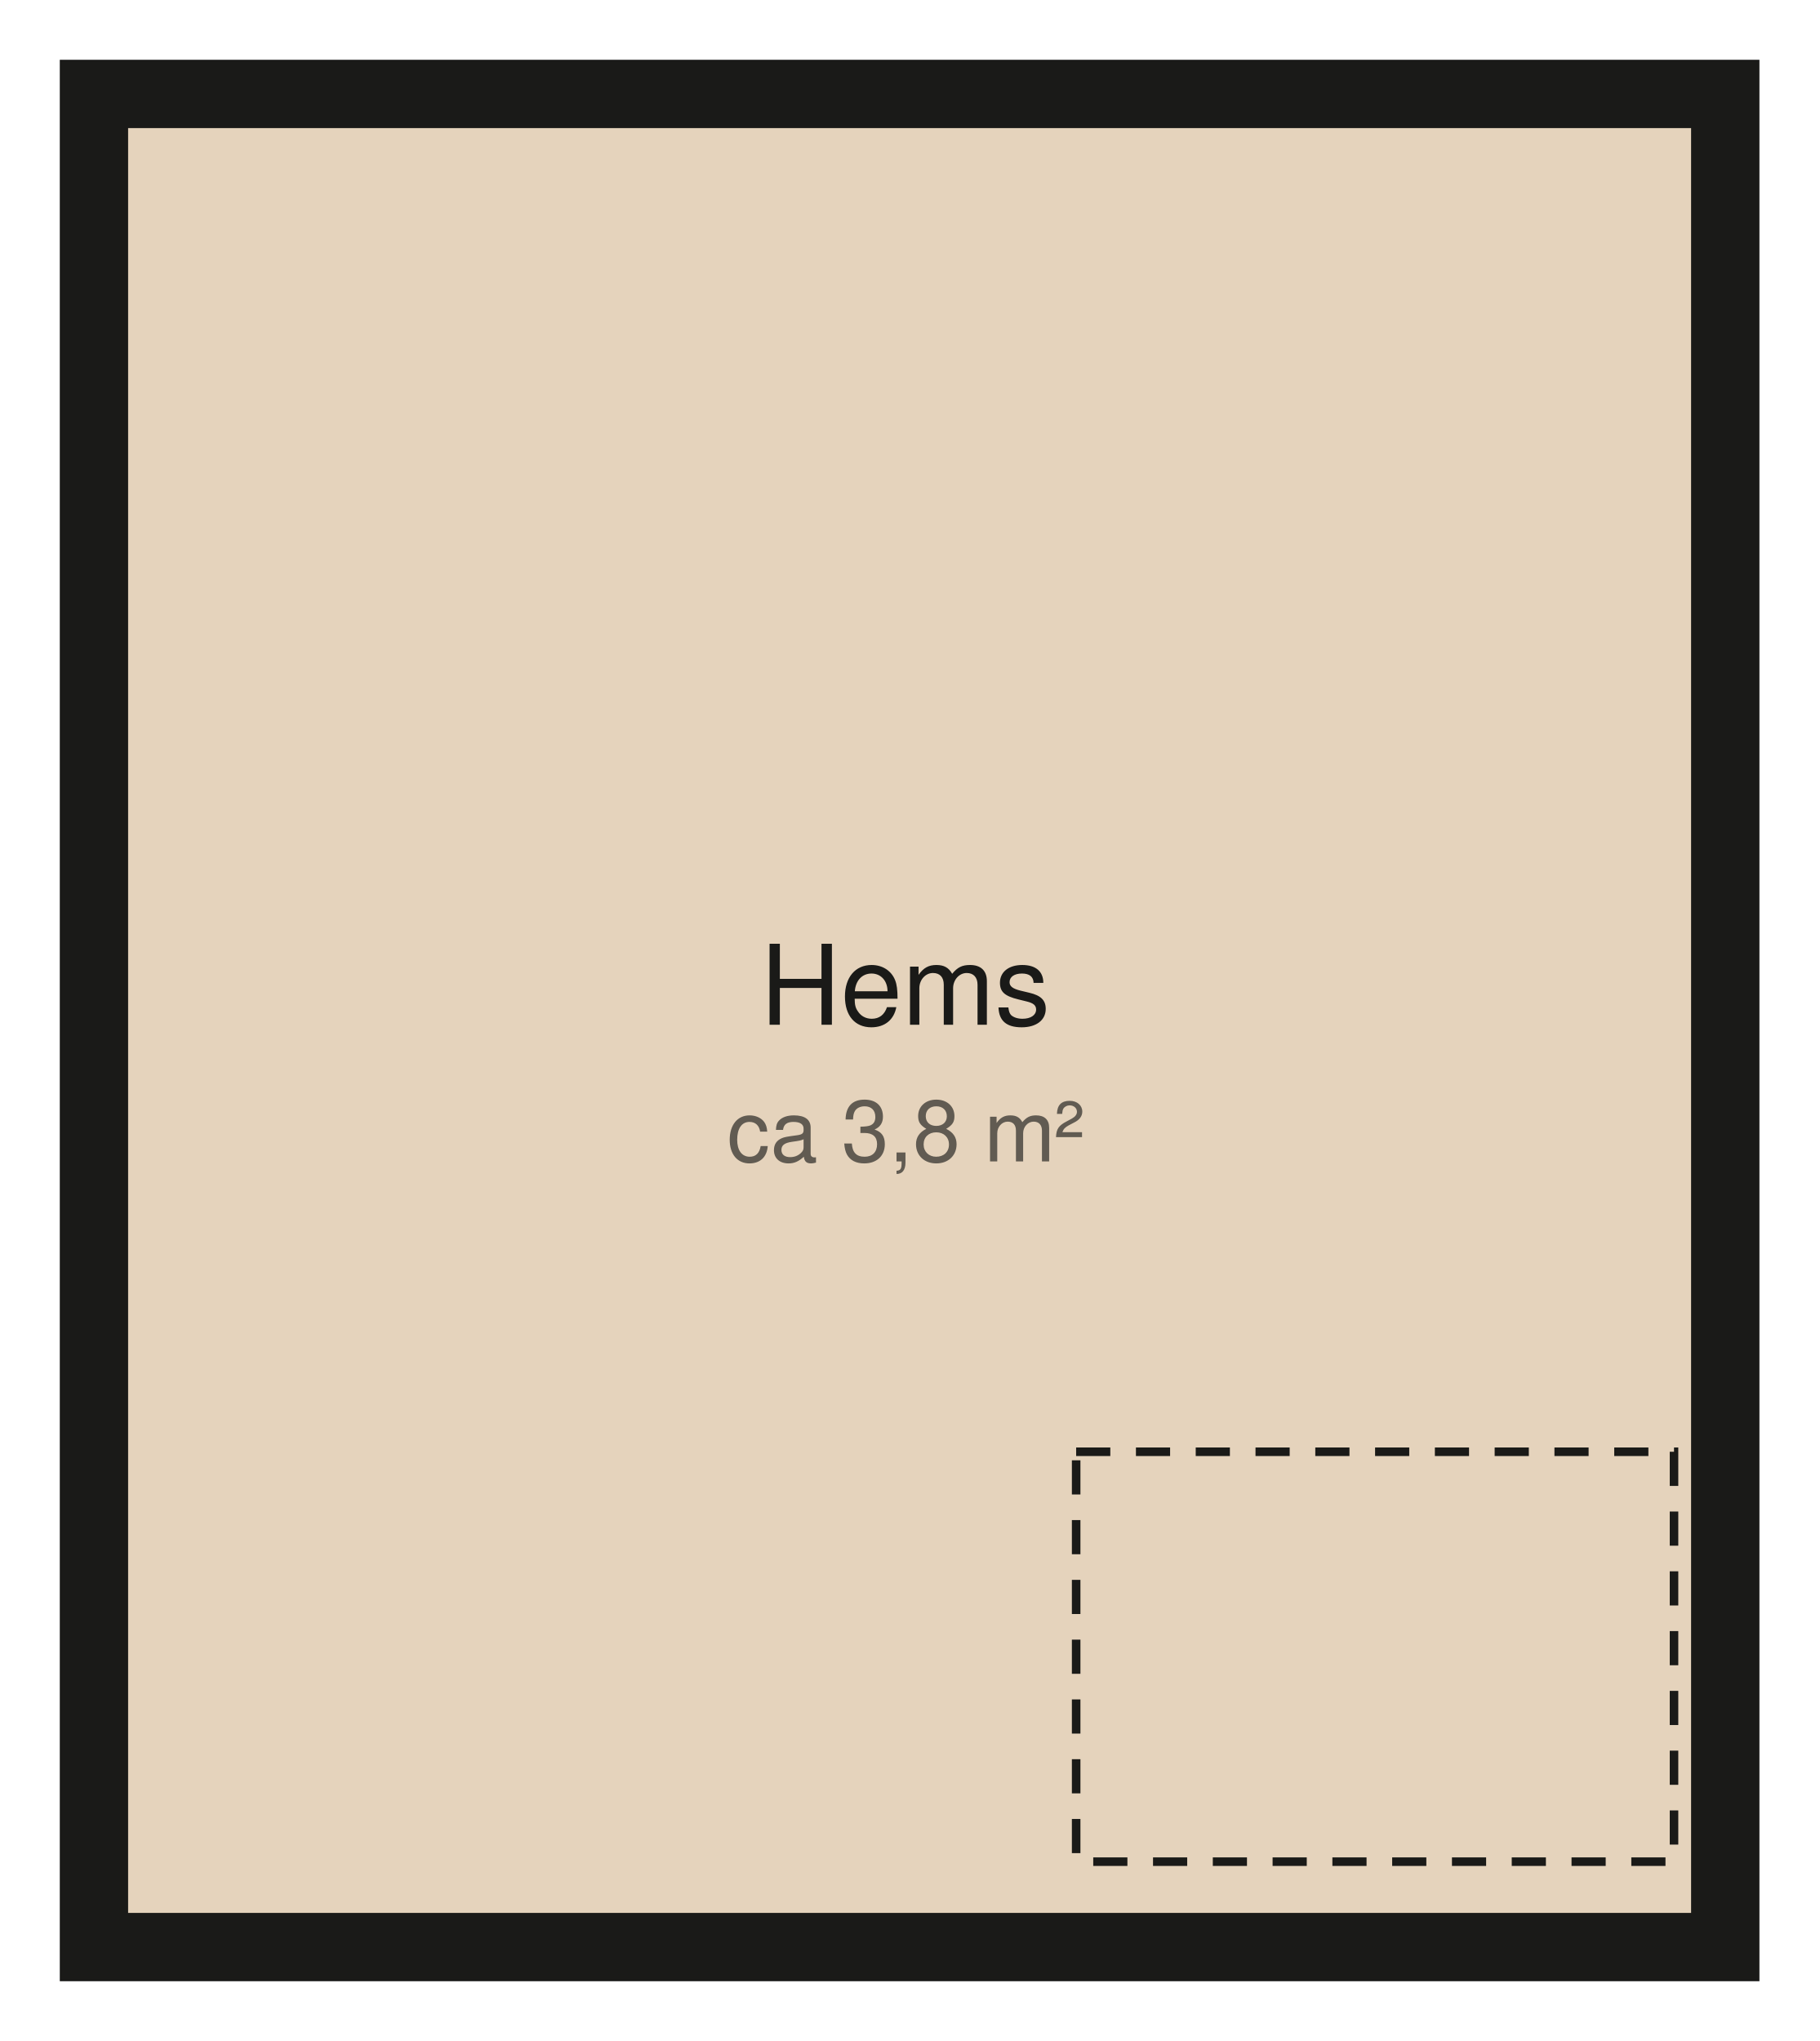
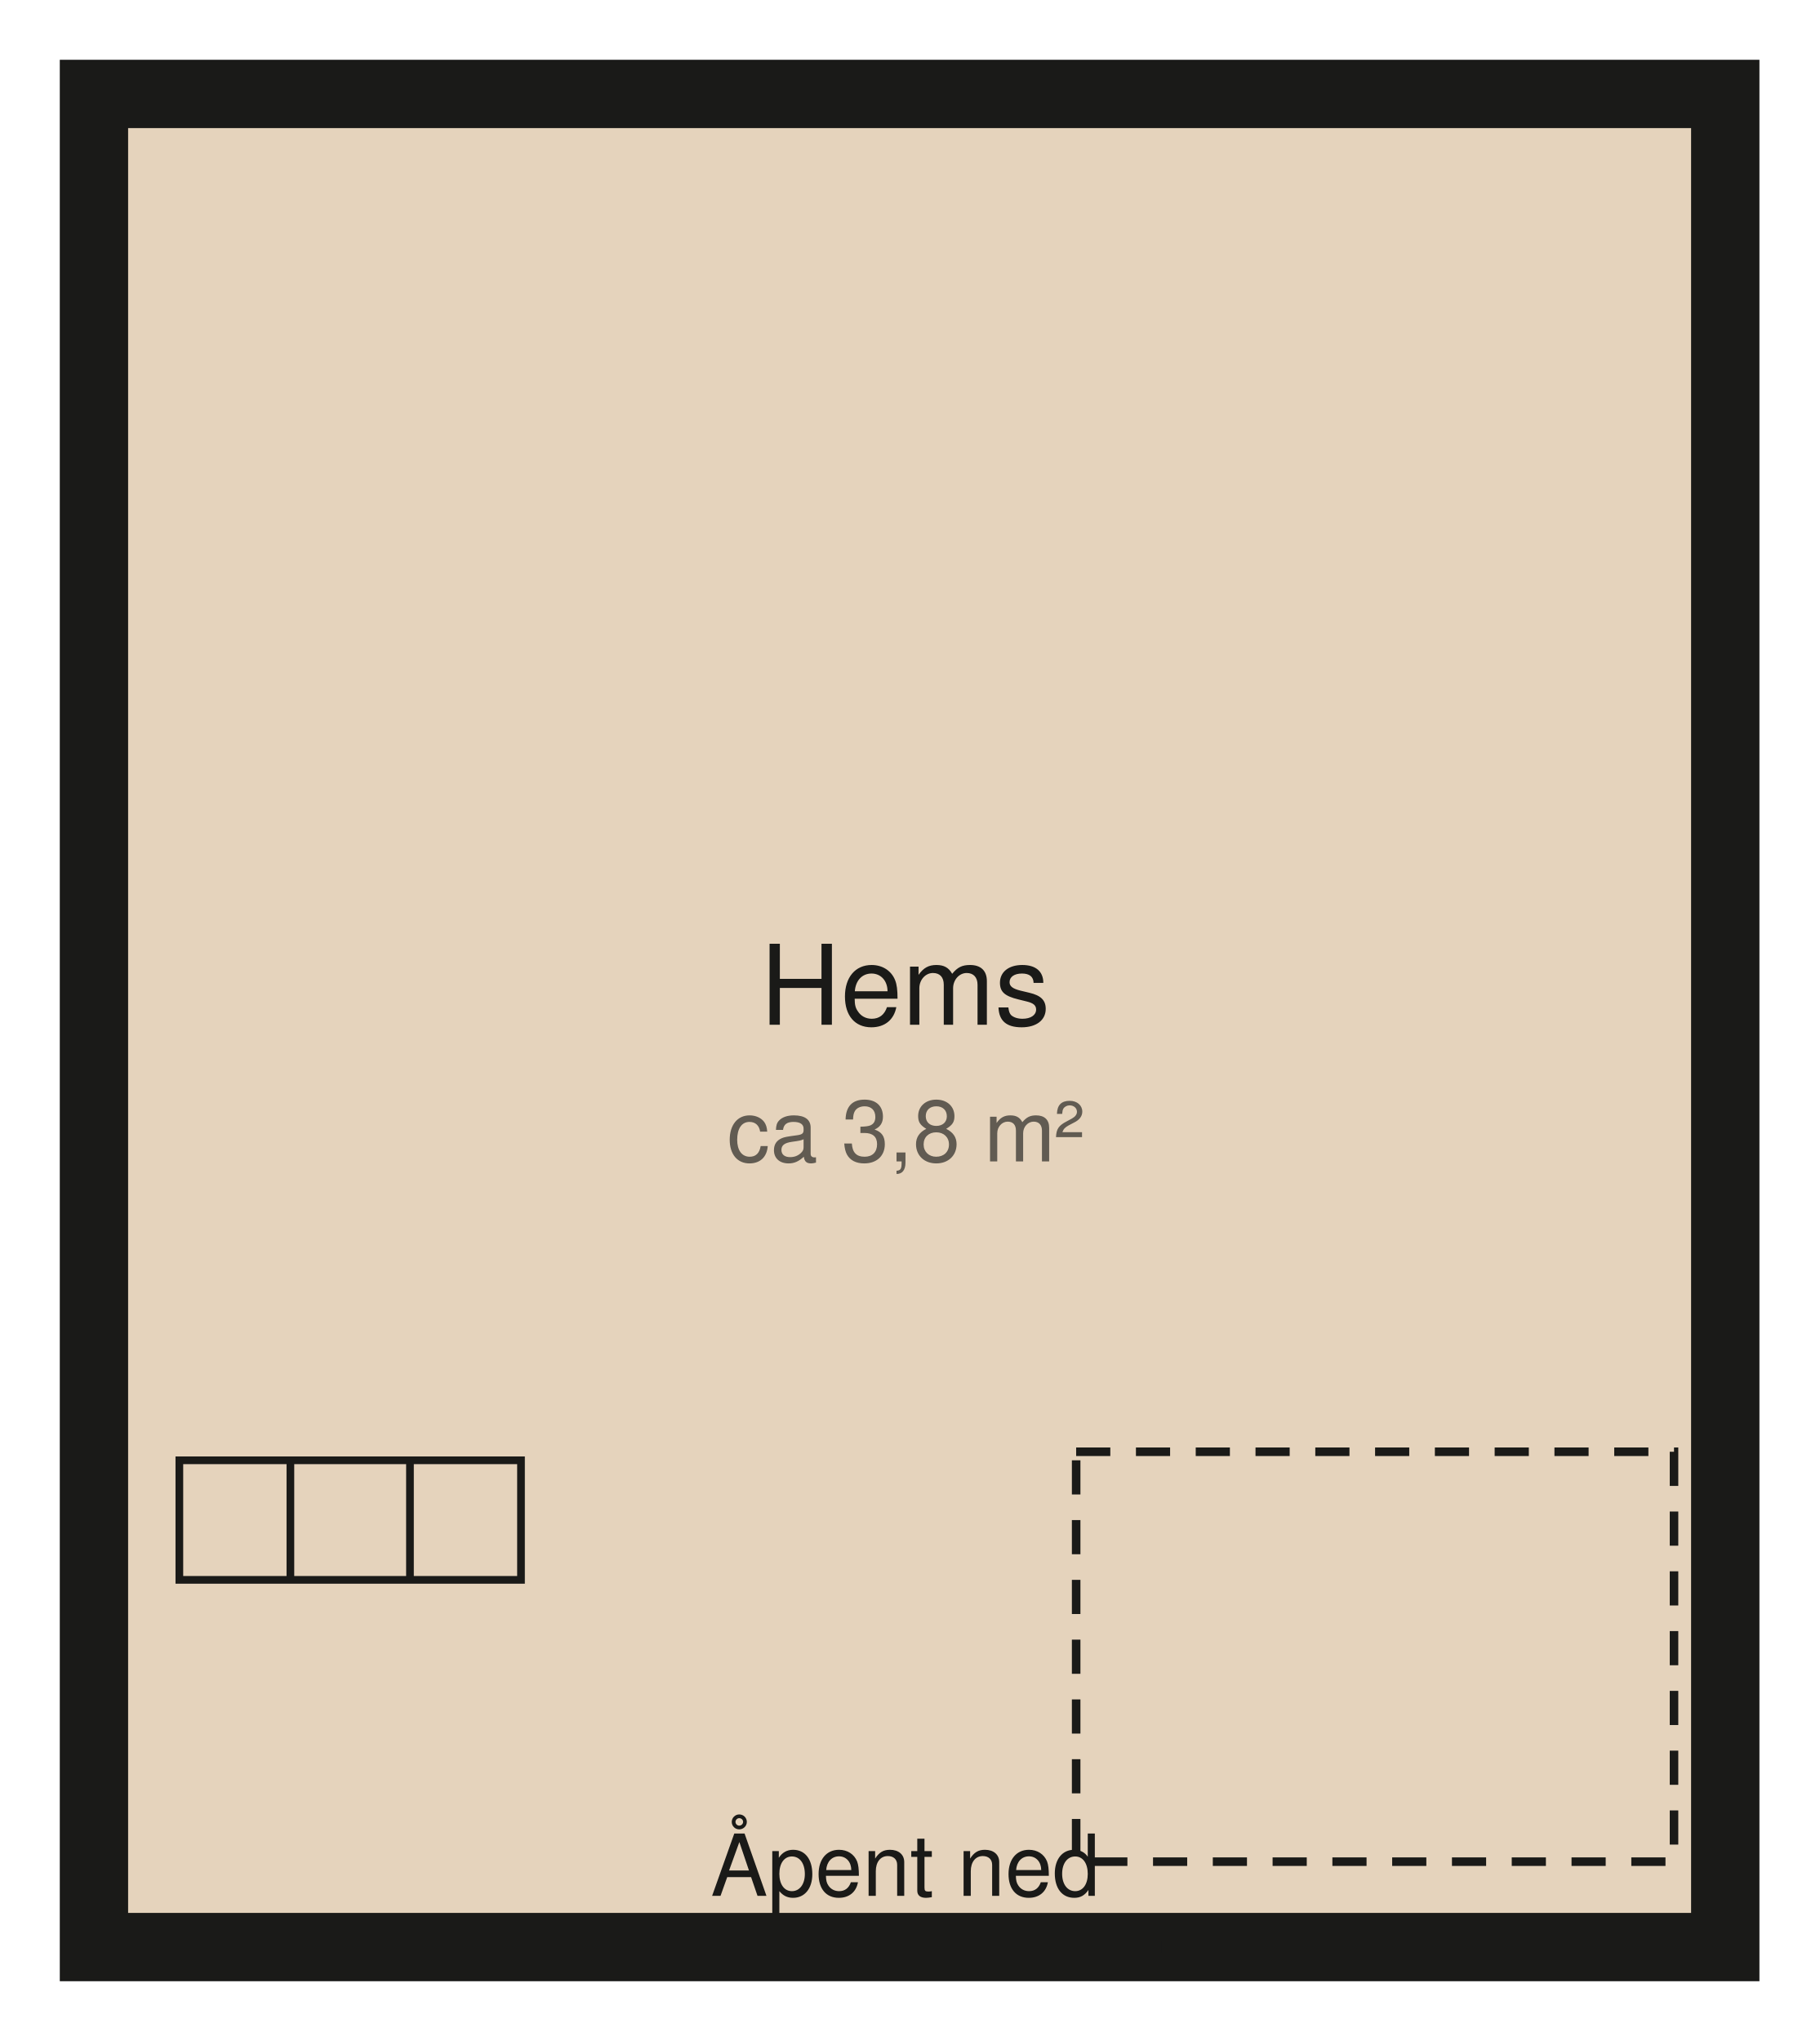
<svg xmlns="http://www.w3.org/2000/svg" viewBox="0 0 213 239">
  <polygon points="11,11 202,11 202,228 11,228" fill="#E5D3BC" />
  <polygon points="11,11 202,11 202,228 11,228" fill="none" stroke="#1A1A18" stroke-width="8" />
  <polygon points="126,170 196,170 196,218 126,218" fill="none" stroke="#1A1A18" stroke-width="1" stroke-dasharray="4 3" />
+   <line x1="11" y1="228" x2="202" y2="228" stroke="#1A1A18" stroke-width="1.4" stroke-dasharray="8 5" />
+   <text x="106" y="222" font-family="Helvetica" font-size="10" fill="#1A1A18" text-anchor="middle">Åpent ned</text>
+   <rect x="21" y="171" width="40" height="14" fill="none" stroke="#1A1A18" stroke-width="0.9" />
+   <line x1="34" y1="171" x2="34" y2="185" stroke="#1A1A18" stroke-width="0.9" />
+   <line x1="48" y1="171" x2="48" y2="185" stroke="#1A1A18" stroke-width="0.9" />
  <g font-family="Helvetica" fill="#1A1A18" text-anchor="middle">
    <text x="106" y="120" font-size="13">Hems</text>
    <text x="106" y="136" font-size="10" opacity="0.65">ca 3,8 m²</text>
  </g>
</svg>
